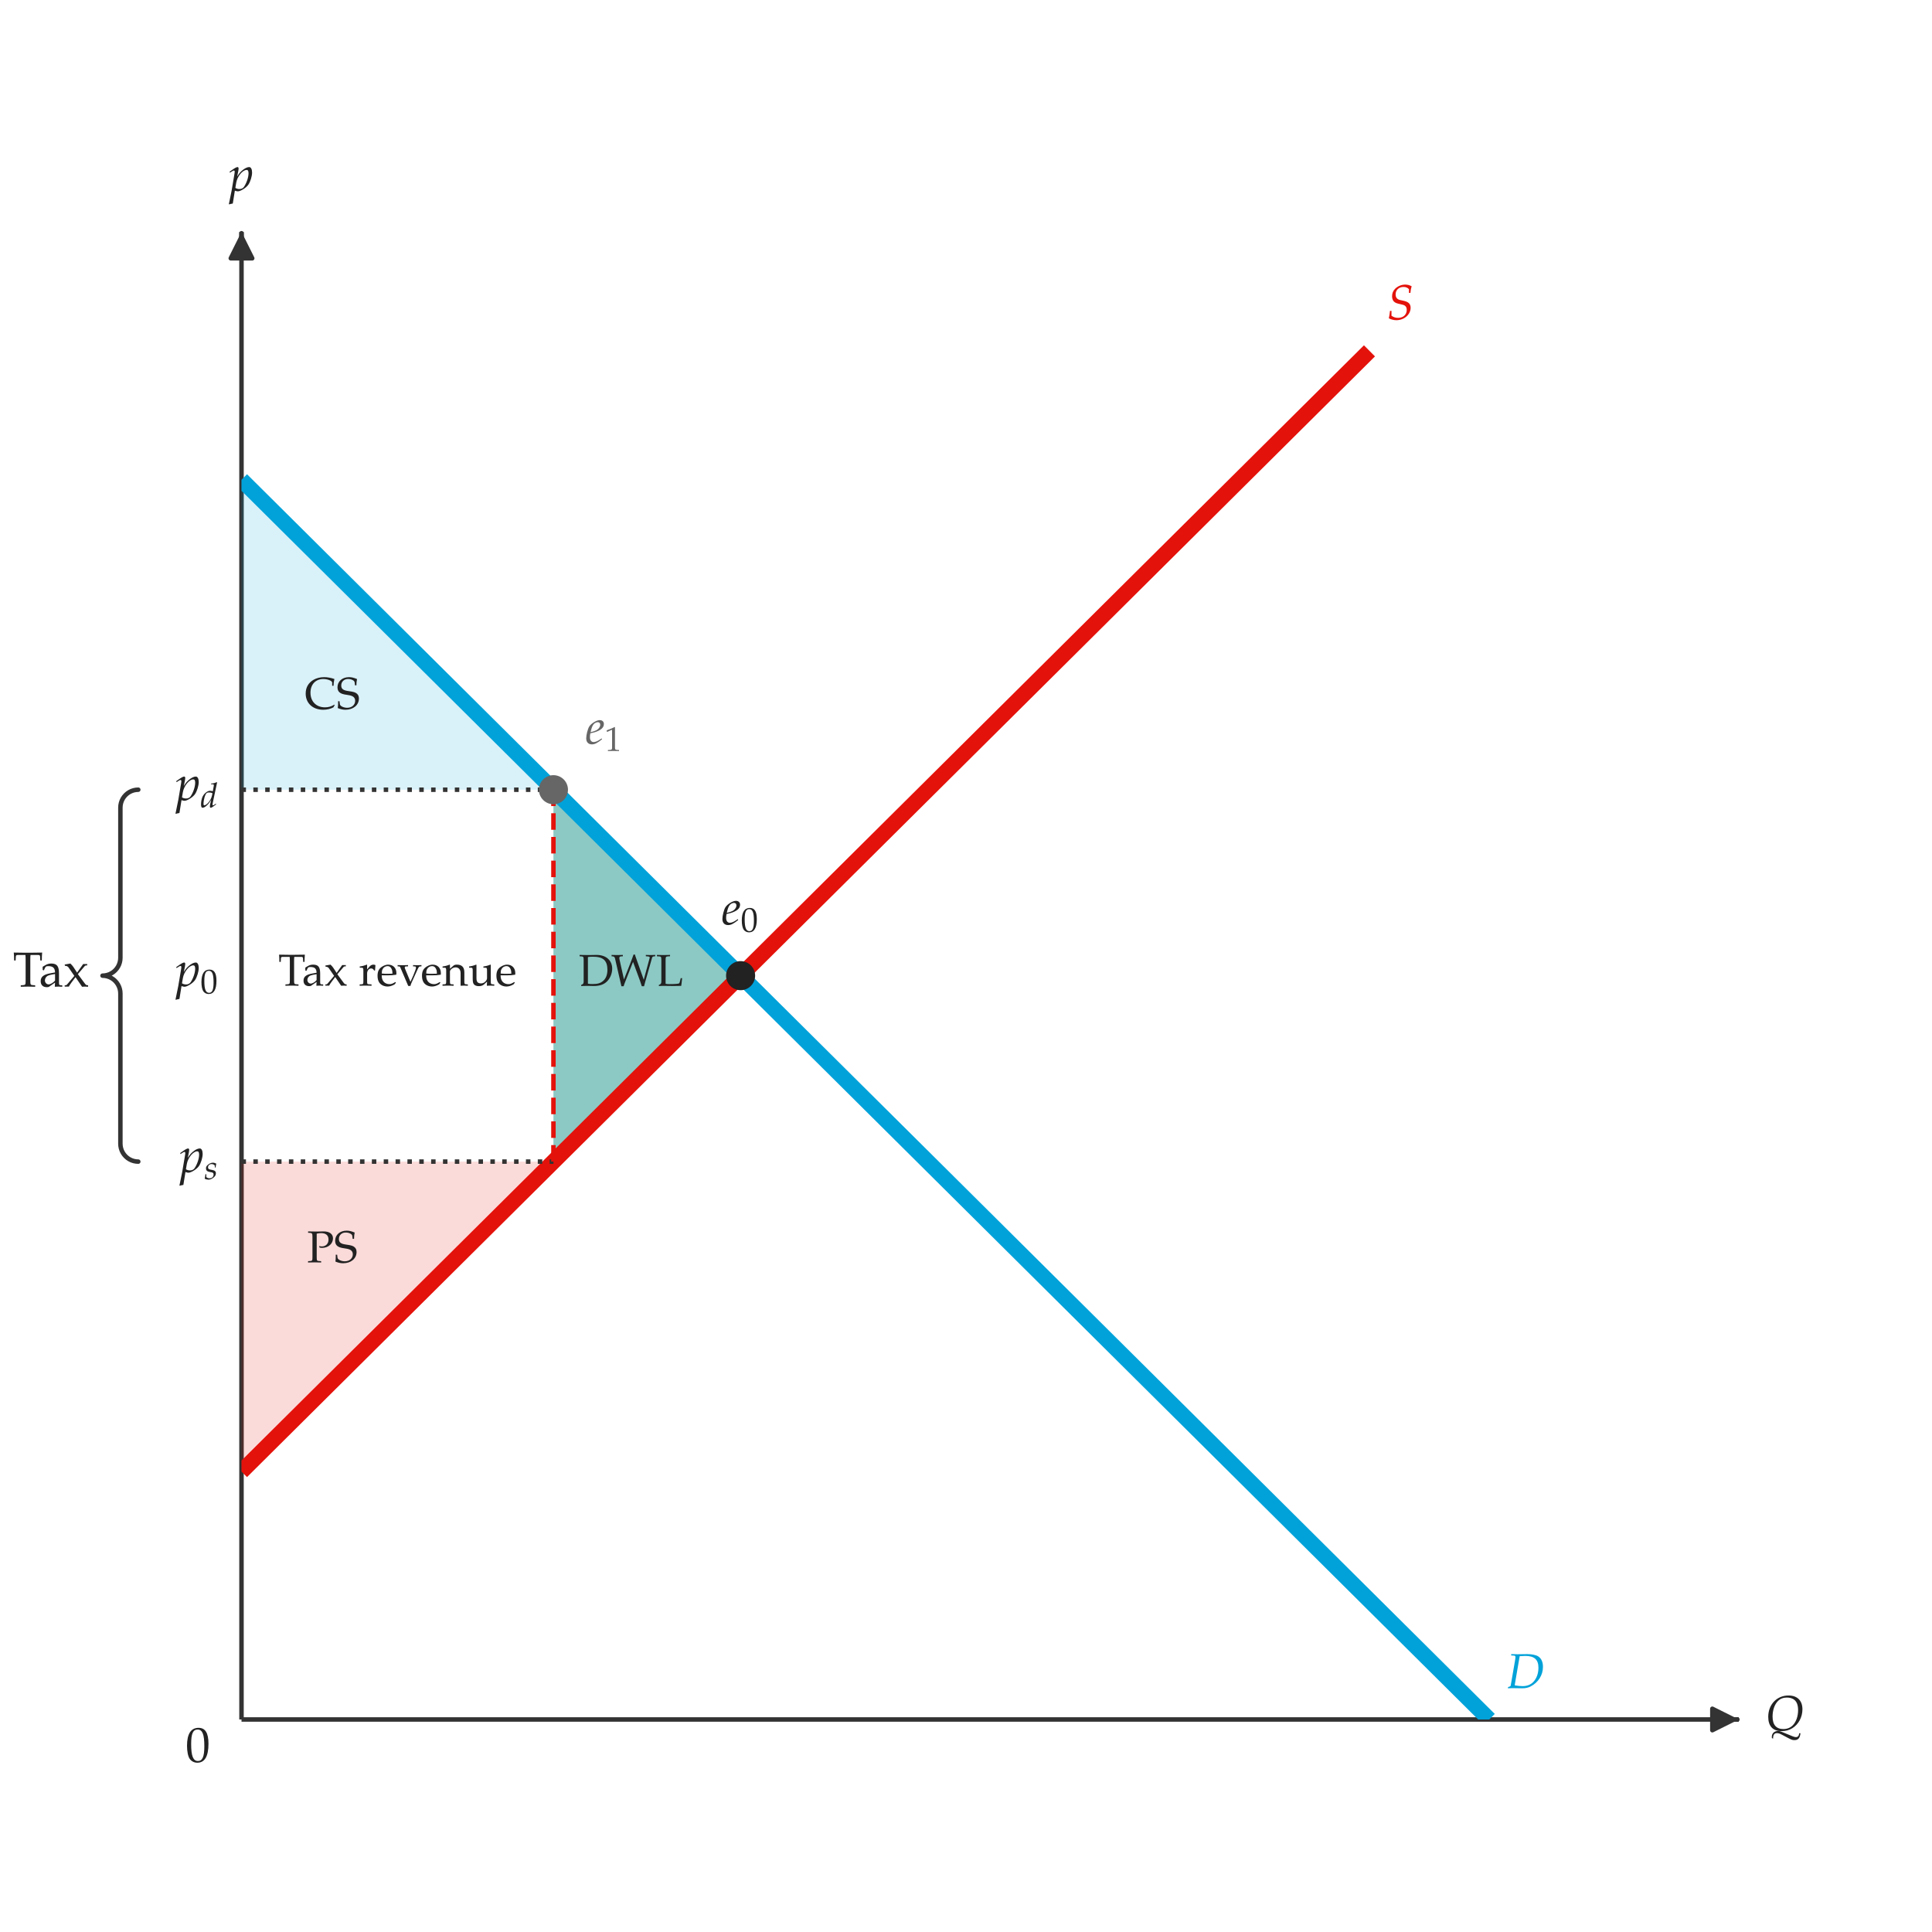
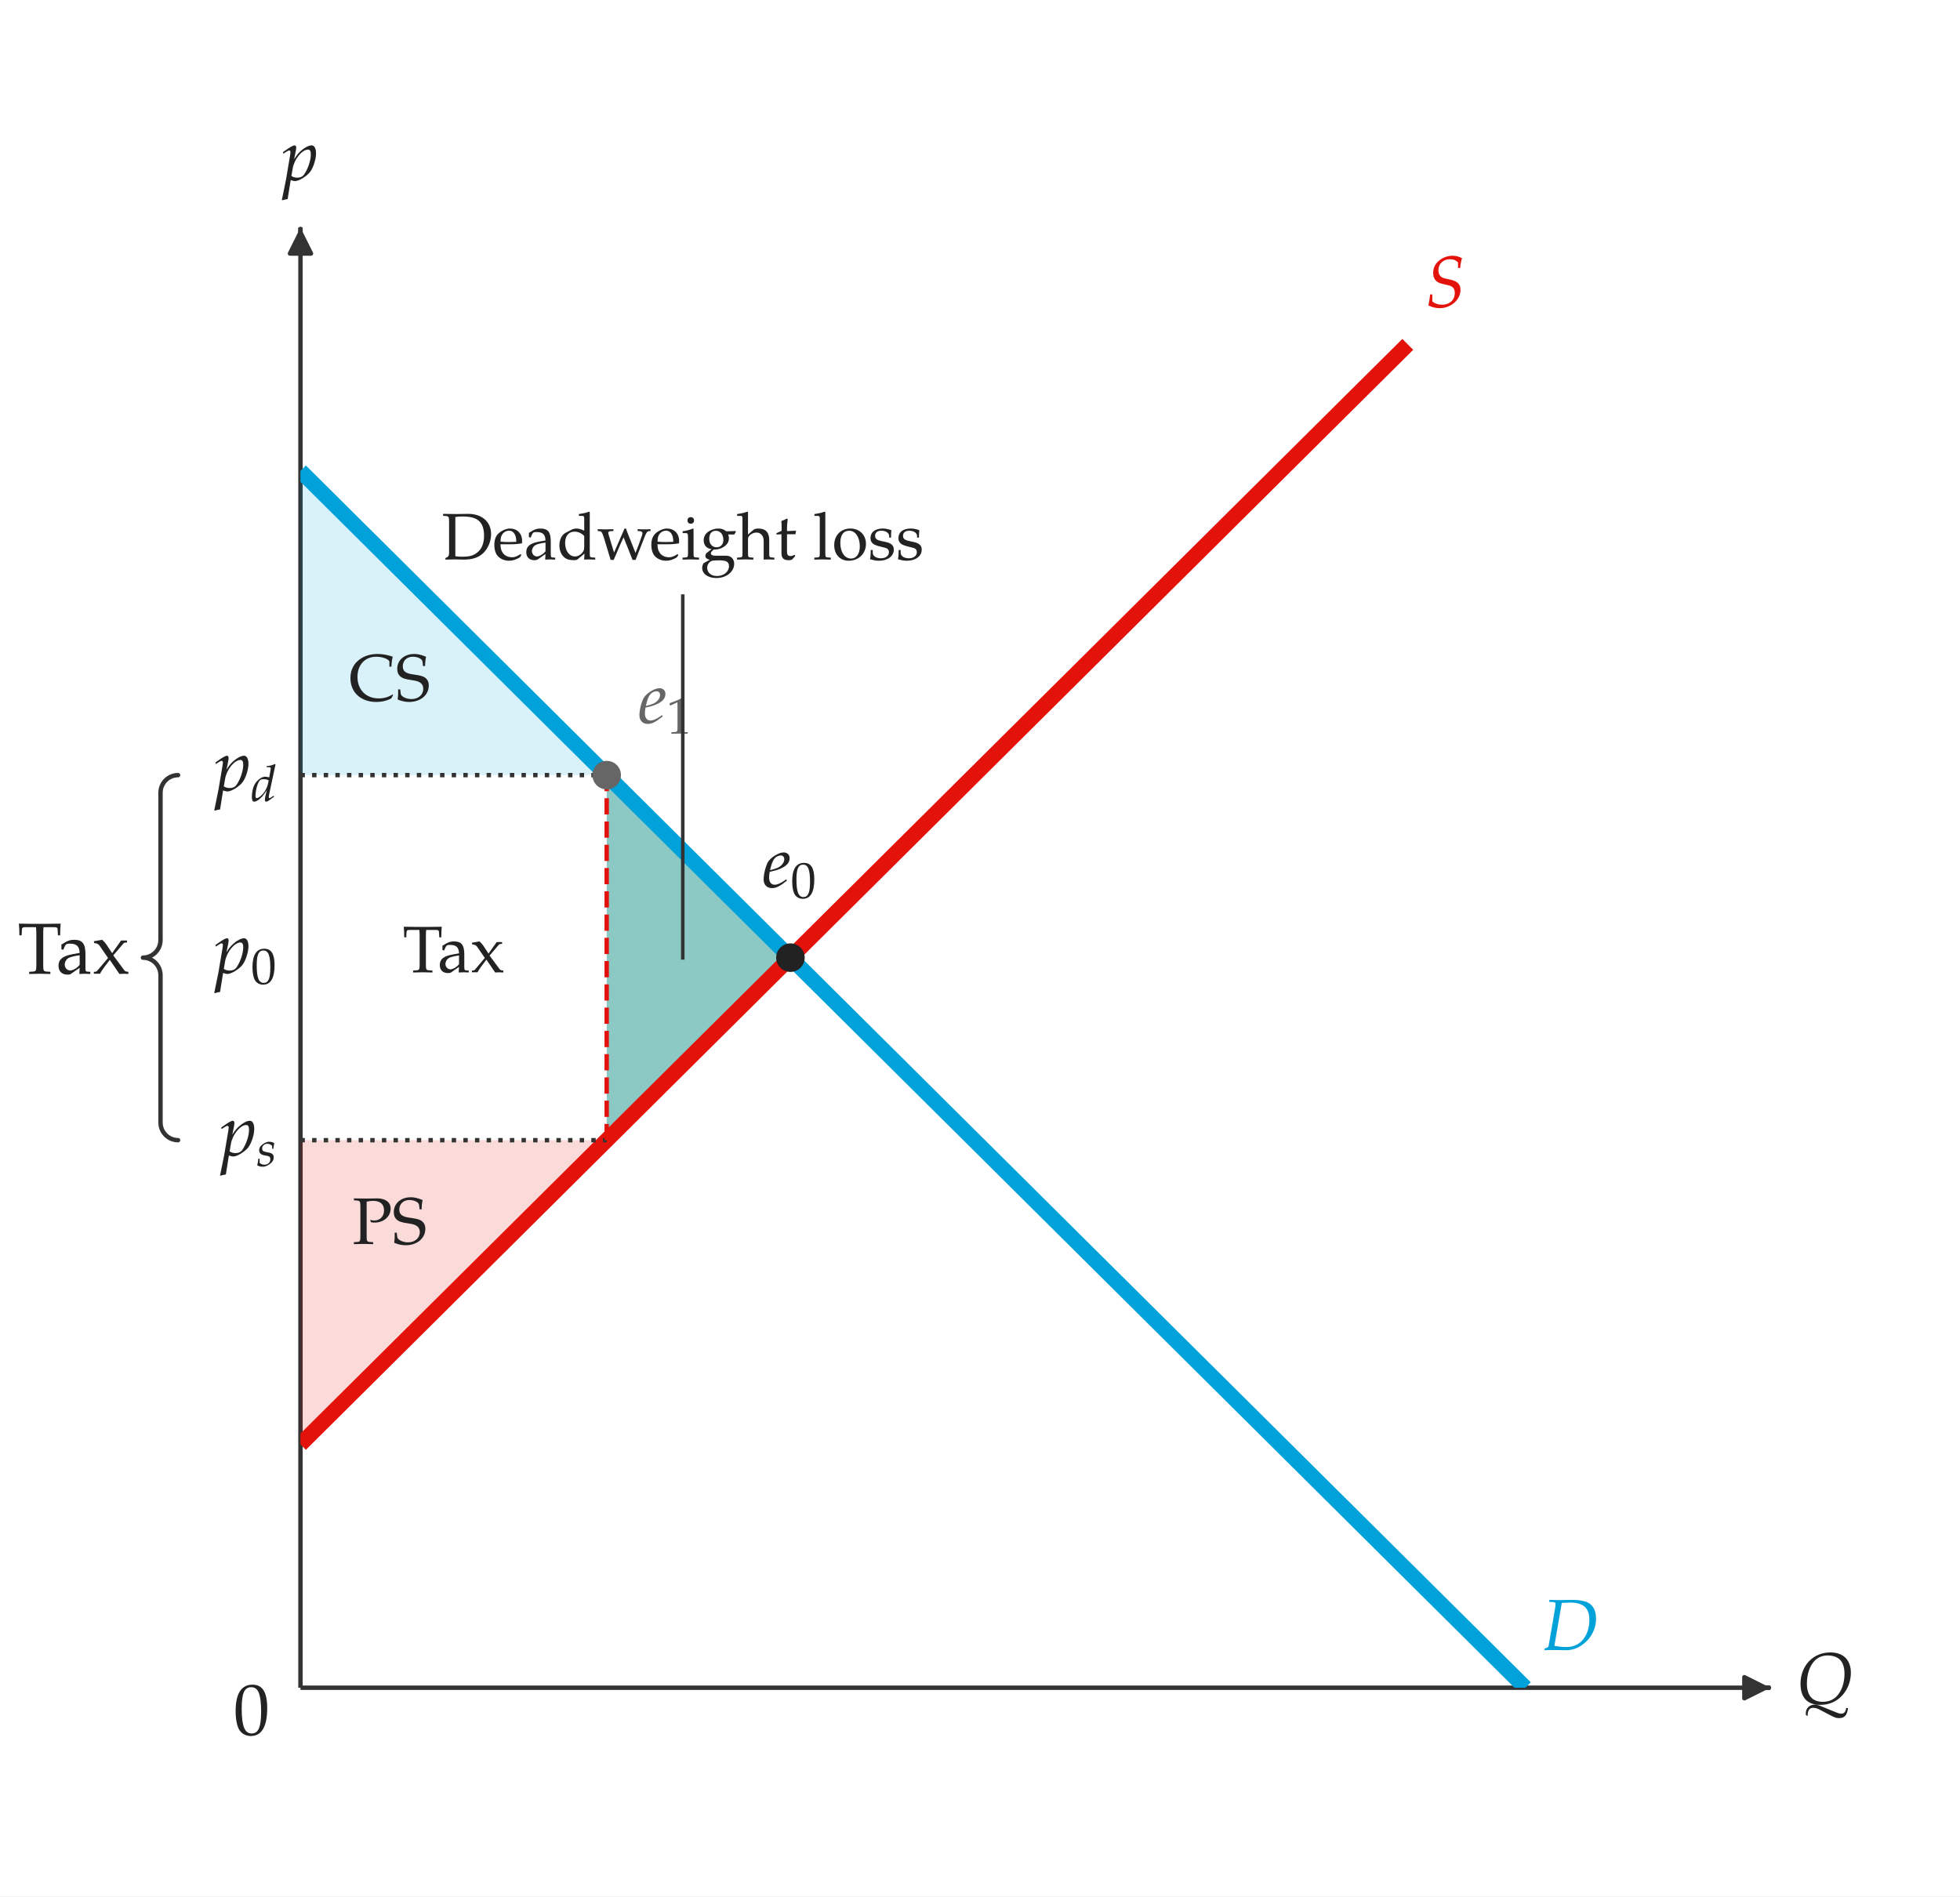
- <svg xmlns="http://www.w3.org/2000/svg" xmlns:xlink="http://www.w3.org/1999/xlink" width="432pt" height="432pt" viewBox="0 0 432 432" version="1.1">
+ <svg xmlns="http://www.w3.org/2000/svg" xmlns:xlink="http://www.w3.org/1999/xlink" width="446.44pt" height="432pt" viewBox="0 0 446.44 432" version="1.1">
  <defs>
    <style type="text/css">*{stroke-linejoin: round; stroke-linecap: butt}</style>
  </defs>
  <g id="figure_1">
    <g id="patch_1">
-       <path d="M 0 432  L 432 432  L 432 0  L 0 0  z " style="fill: #ffffff" />
+       <path d="M 0 432  L 446.44 432  L 446.44 0  L 0 0  z " style="fill: #ffffff" />
    </g>
    <g id="axes_1">
      <g id="axes.x">
-         <path d="M 54 384.48  L 388.8 384.48  " style="fill: none; stroke: #333333; stroke-linejoin: miter" />
+         <path d="M 68.44 384.48  L 403.24 384.48  " style="fill: none; stroke: #333333; stroke-linejoin: miter" />
      </g>
      <g id="patch_2">
-         <path d="M 388.465 384.48  Q 388.633 384.48 387.682 384.48  " style="fill: none; stroke: #333333; stroke-linecap: round" />
-         <path d="M 382.882 382.08  L 387.682 384.48  L 382.882 386.88  z " style="fill: #333333; stroke: #333333; stroke-linecap: round" />
+         <path d="M 402.905 384.48  Q 403.073 384.48 402.122 384.48  " style="fill: none; stroke: #333333; stroke-linecap: round" />
+         <path d="M 397.322 382.08  L 402.122 384.48  L 397.322 386.88  z " style="fill: #333333; stroke: #333333; stroke-linecap: round" />
      </g>
      <g id="axes.y">
-         <path d="M 54 384.48  L 54 51.84  " style="fill: none; stroke: #333333; stroke-linejoin: miter" />
+         <path d="M 68.44 384.48  L 68.44 51.84  " style="fill: none; stroke: #333333; stroke-linejoin: miter" />
      </g>
      <g id="patch_3">
-         <path d="M 54 52.173  Q 54 52.006 54 52.958  " style="fill: none; stroke: #333333; stroke-linecap: round" />
-         <path d="M 51.6 57.758  L 54 52.958  L 56.4 57.758  z " style="fill: #333333; stroke: #333333; stroke-linecap: round" />
+         <path d="M 68.44 52.173  Q 68.44 52.006 68.44 52.958  " style="fill: none; stroke: #333333; stroke-linecap: round" />
+         <path d="M 66.04 57.758  L 68.44 52.958  L 70.84 57.758  z " style="fill: #333333; stroke: #333333; stroke-linecap: round" />
      </g>
      <g id="axes.y.label">
-         <g style="fill: #222222" transform="translate(51.25 42.749) scale(0.11 -0.11)">
+         <g style="fill: #222222" transform="translate(64.315 41.2035) scale(0.165 -0.165)">
          <defs>
            <path id="TeXGyrePagella-Italic-51" d="M -45 -1728  L 0 -1766  C 134 -1722 262 -1690 467 -1658  L 736 19  L 794 0  C 960 -58 1056 -70 1126 -70  C 1485 -70 2221 397 2496 800  C 2758 1190 2976 1894 2976 2374  C 2976 2803 2829 3085 2598 3085  C 2330 3085 1997 2912 1658 2618  C 1402 2387 1267 2227 1037 1850  L 1190 2611  C 1210 2720 1222 2816 1222 2893  C 1222 3014 1171 3085 1082 3085  C 947 3085 704 2950 230 2611  L 51 2483  L 96 2355  L 301 2490  C 480 2605 550 2637 608 2637  C 672 2637 717 2579 717 2490  C 717 2438 704 2310 691 2246  L 320 51  L 6 -1491  L -45 -1728  z M 800 378  L 915 1056  C 1056 1875 1741 2714 2272 2714  C 2438 2714 2515 2573 2515 2278  C 2515 1760 2259 998 1920 512  C 1792 326 1587 230 1325 230  C 1126 230 966 275 800 378  z " transform="scale(0.015625)" />
          </defs>
          <use xlink:href="#TeXGyrePagella-Italic-51" transform="translate(0 0.796875)" />
        </g>
      </g>
      <g id="axes.x.label">
-         <g style="fill: #222222" transform="translate(394.8 386.9275) scale(0.11 -0.11)">
+         <g style="fill: #222222" transform="translate(409.24 388.1513) scale(0.165 -0.165)">
          <defs>
            <path id="TeXGyrePagella-Italic-32" d="M 339 1741  C 339 531 941 -115 2067 -115  C 2611 -115 3066 6 3482 269  C 4288 768 4787 1709 4787 2720  C 4787 3859 4122 4518 2970 4518  C 1453 4518 339 3347 339 1741  z M 806 -909  C 806 -909 806 -966 813 -1018  L 966 -1101  C 966 -608 1120 -378 1459 -378  C 1645 -378 1824 -429 2074 -563  L 3002 -1050  C 3386 -1248 3501 -1286 3757 -1286  C 4237 -1286 4467 -1011 4531 -390  L 4371 -390  C 4333 -736 4192 -896 3936 -896  C 3827 -896 3706 -864 3539 -800  L 2029 -186  C 1869 -122 1754 -96 1606 -96  C 1133 -96 781 -422 806 -909  z M 902 1773  C 902 2605 1158 3354 1600 3795  C 1901 4102 2285 4250 2771 4250  C 3078 4250 3392 4173 3603 4045  C 4019 3802 4224 3322 4224 2618  C 4224 1811 3968 1088 3533 640  C 3219 320 2803 154 2304 154  C 1382 154 902 704 902 1773  z " transform="scale(0.015625)" />
          </defs>
          <use xlink:href="#TeXGyrePagella-Italic-32" transform="translate(0 0.40625)" />
        </g>
      </g>
      <g id="axes.origin.label">
-         <g style="fill: #222222" transform="translate(41.5 393.9275) scale(0.11 -0.11)">
+         <g style="fill: #222222" transform="translate(53.19 395.1513) scale(0.165 -0.165)">
          <defs>
            <path id="TeXGyrePagella-Regular-11" d="M 186 2074  C 186 1325 320 678 544 365  C 768 51 1126 -128 1523 -128  C 2490 -128 2976 704 2976 2342  C 2976 3744 2560 4410 1683 4410  C 691 4410 186 3622 186 2074  z M 723 2304  C 723 3654 960 4186 1568 4186  C 2189 4186 2438 3558 2438 2022  C 2438 659 2195 96 1606 96  C 986 96 723 742 723 2304  z " transform="scale(0.015625)" />
          </defs>
          <use xlink:href="#TeXGyrePagella-Regular-11" />
        </g>
      </g>
      <g id="market.tax.wedge.brace">
-         <path d="M 30.92 259.74  L 30.398 259.706  L 29.885 259.604  L 29.389 259.436  L 28.92 259.204  L 28.485 258.913  L 28.092 258.568  L 27.747 258.175  L 27.456 257.74  L 27.224 257.271  L 27.056 256.775  L 26.954 256.262  L 26.92 255.74  L 26.92 222.16  L 26.886 221.638  L 26.784 221.125  L 26.616 220.629  L 26.384 220.16  L 26.093 219.725  L 25.748 219.332  L 25.355 218.987  L 24.92 218.696  L 24.451 218.464  L 23.955 218.296  L 23.442 218.194  L 22.92 218.16  L 23.442 218.126  L 23.955 218.024  L 24.451 217.856  L 24.92 217.624  L 25.355 217.333  L 25.748 216.988  L 26.093 216.595  L 26.384 216.16  L 26.616 215.691  L 26.784 215.195  L 26.886 214.682  L 26.92 214.16  L 26.92 180.58  L 26.954 180.058  L 27.056 179.545  L 27.224 179.049  L 27.456 178.58  L 27.747 178.145  L 28.092 177.752  L 28.485 177.407  L 28.92 177.116  L 29.389 176.884  L 29.885 176.716  L 30.398 176.614  L 30.92 176.58  " style="fill: none; stroke: #333333; stroke-linecap: round" />
+         <path d="M 40.56 259.74  L 40.038 259.706  L 39.525 259.604  L 39.029 259.436  L 38.56 259.204  L 38.125 258.913  L 37.732 258.568  L 37.387 258.175  L 37.096 257.74  L 36.864 257.271  L 36.696 256.775  L 36.594 256.262  L 36.56 255.74  L 36.56 222.16  L 36.526 221.638  L 36.424 221.125  L 36.256 220.629  L 36.024 220.16  L 35.733 219.725  L 35.388 219.332  L 34.995 218.987  L 34.56 218.696  L 34.091 218.464  L 33.595 218.296  L 33.082 218.194  L 32.56 218.16  L 33.082 218.126  L 33.595 218.024  L 34.091 217.856  L 34.56 217.624  L 34.995 217.333  L 35.388 216.988  L 35.733 216.595  L 36.024 216.16  L 36.256 215.691  L 36.424 215.195  L 36.526 214.682  L 36.56 214.16  L 36.56 180.58  L 36.594 180.058  L 36.696 179.545  L 36.864 179.049  L 37.096 178.58  L 37.387 178.145  L 37.732 177.752  L 38.125 177.407  L 38.56 177.116  L 39.029 176.884  L 39.525 176.716  L 40.038 176.614  L 40.56 176.58  " style="fill: none; stroke: #333333; stroke-linecap: round" />
      </g>
      <g id="market.tax.wedge.mark.p_d">
-         <g style="fill: #222222" transform="translate(39.32 179.0275) scale(0.11 -0.11)">
+         <g style="fill: #222222" transform="translate(48.92 180.2512) scale(0.165 -0.165)">
          <defs>
            <path id="TeXGyrePagella-Italic-45" d="M 109 550  C 109 134 205 -70 390 -70  C 563 -70 800 38 1018 211  C 1363 493 1574 742 2003 1389  L 1856 806  C 1786 525 1754 320 1754 154  C 1754 19 1811 -70 1920 -70  C 2029 -70 2182 19 2400 179  L 2918 563  L 2854 685  L 2573 486  C 2483 422 2381 378 2323 378  C 2272 378 2234 435 2234 525  C 2234 576 2246 634 2285 819  L 3091 4621  L 3014 4691  C 2682 4525 2451 4467 1990 4422  L 1965 4288  L 2272 4288  C 2426 4288 2490 4243 2490 4134  C 2490 4083 2483 4026 2477 3981  L 2298 2995  C 2106 3053 1933 3085 1773 3085  C 1331 3085 730 2624 435 2067  C 237 1696 109 1088 109 550  z M 570 627  C 570 1434 864 2432 1178 2675  C 1261 2739 1382 2771 1555 2771  C 1837 2771 2022 2733 2234 2624  L 2157 2246  C 2042 1683 1728 1120 1331 742  C 1107 531 851 378 730 378  C 627 378 570 467 570 627  z " transform="scale(0.015625)" />
          </defs>
          <use xlink:href="#TeXGyrePagella-Italic-51" transform="translate(0 0.796875)" />
          <use xlink:href="#TeXGyrePagella-Italic-45" transform="translate(49.99995 -13.66406) scale(0.7)" />
        </g>
      </g>
      <g id="market.tax.wedge.mark.p_0">
-         <g style="fill: #222222" transform="translate(39.32 220.6075) scale(0.11 -0.11)">
+         <g style="fill: #222222" transform="translate(48.92 221.8313) scale(0.165 -0.165)">
          <use xlink:href="#TeXGyrePagella-Italic-51" transform="translate(0 0.796875)" />
          <use xlink:href="#TeXGyrePagella-Regular-11" transform="translate(49.99995 -13.66406) scale(0.7)" />
        </g>
      </g>
      <g id="market.tax.wedge.mark.p_s">
-         <g style="fill: #222222" transform="translate(40.2 262.1875) scale(0.11 -0.11)">
+         <g style="fill: #222222" transform="translate(50.24 263.4112) scale(0.165 -0.165)">
          <defs>
            <path id="TeXGyrePagella-Italic-54" d="M 58 102  C 301 -19 518 -70 742 -70  C 1056 -70 1350 45 1677 301  C 2003 557 2138 794 2138 1114  C 2138 1459 1939 1645 1459 1734  L 1184 1786  C 800 1856 678 1965 678 2227  C 678 2566 960 2829 1331 2829  C 1594 2829 1837 2714 1939 2541  L 1939 2189  L 2086 2189  C 2112 2413 2138 2586 2208 2912  C 1958 3034 1779 3085 1568 3085  C 1235 3085 845 2899 538 2586  C 371 2413 301 2253 301 2022  C 301 1664 499 1459 922 1376  L 1325 1299  C 1606 1248 1709 1139 1709 883  C 1709 461 1414 186 960 186  C 730 186 538 256 358 410  L 358 947  L 198 947  C 166 621 128 397 58 102  z " transform="scale(0.015625)" />
          </defs>
          <use xlink:href="#TeXGyrePagella-Italic-51" transform="translate(0 0.796875)" />
          <use xlink:href="#TeXGyrePagella-Italic-54" transform="translate(49.99995 -13.66406) scale(0.7)" />
        </g>
      </g>
      <g id="market.tax.wedge.brace.label">
-         <g style="fill: #222222" transform="translate(2.882031 220.6075) scale(0.11 -0.11)">
+         <g style="fill: #222222" transform="translate(4.003047 221.8313) scale(0.165 -0.165)">
          <defs>
            <path id="TeXGyrePagella-Regular-35" d="M 115 4429  C 147 4064 160 3814 160 3398  L 358 3398  L 384 3904  C 390 4058 461 4115 640 4115  L 1632 4115  C 1651 3898 1658 3750 1658 3475  L 1658 768  C 1658 262 1626 211 1331 192  L 1024 173  L 1024 -19  C 1338 -6 1645 0 1958 0  C 2272 0 2586 -6 2899 -19  L 2899 173  L 2592 192  C 2298 211 2266 262 2266 768  L 2266 3475  C 2266 3763 2272 3904 2291 4115  L 3283 4115  C 3462 4115 3533 4058 3539 3904  L 3565 3398  L 3763 3398  C 3763 3814 3776 4064 3808 4429  L 2426 4410  L 1414 4410  L 115 4429  z " transform="scale(0.015625)" />
            <path id="TeXGyrePagella-Regular-42" d="M 205 710  C 205 211 506 -77 1011 -77  C 1126 -77 1235 -58 1280 -26  L 2074 525  L 2042 -19  C 2208 -6 2374 0 2541 0  C 2701 0 2854 -6 3014 -19  L 3014 173  L 2765 186  C 2611 192 2586 243 2586 557  L 2586 1728  C 2586 2662 2317 3002 1574 3002  C 1299 3002 1043 2931 800 2784  L 461 2579  L 461 2163  L 627 2118  L 710 2317  C 838 2618 909 2662 1203 2662  C 1805 2662 2054 2426 2074 1843  L 1440 1728  C 570 1568 205 1267 205 710  z M 755 800  C 755 1037 883 1261 1075 1382  C 1235 1478 1587 1568 2074 1638  L 2074 794  C 1888 531 1485 288 1235 288  C 979 288 755 525 755 800  z " transform="scale(0.015625)" />
            <path id="TeXGyrePagella-Regular-59" d="M 128 0  L 678 0  C 678 0 723 147 1062 602  L 1536 1229  L 2387 -19  C 2515 -6 2650 0 2778 0  C 2912 0 3040 -6 3174 -19  L 3174 173  L 3014 192  C 2938 198 2861 250 2790 346  L 1843 1626  L 2752 2688  C 2790 2733 2861 2758 2970 2758  L 3059 2758  L 3059 2938  L 2534 2938  L 1741 1818  L 1254 2560  C 1158 2701 1088 2784 870 3002  L 128 2874  L 160 2707  L 294 2694  C 410 2682 550 2598 614 2509  L 1382 1395  L 429 269  C 384 211 301 173 237 173  L 128 173  L 128 0  z " transform="scale(0.015625)" />
          </defs>
          <use xlink:href="#TeXGyrePagella-Regular-35" />
          <use xlink:href="#TeXGyrePagella-Regular-42" transform="translate(53.29688 0)" />
          <use xlink:href="#TeXGyrePagella-Regular-59" transform="translate(103.2969 0)" />
        </g>
      </g>
      <g id="market.welfare.cs">
-         <path d="M 54 176.58  L 54 107.28  L 123.75 176.58  L 123.75 176.58  z " clip-path="url(#p6e30290b89)" style="fill: #01a2d9; fill-opacity: 0.15" />
+         <path d="M 68.44 176.58  L 68.44 107.28  L 138.19 176.58  L 138.19 176.58  z " clip-path="url(#p17ce668191)" style="fill: #01a2d9; fill-opacity: 0.15" />
      </g>
      <g id="market.welfare.ps">
-         <path d="M 54 329.04  L 54 259.74  L 123.75 259.74  L 123.75 259.74  z " clip-path="url(#p6e30290b89)" style="fill: #e3120b; fill-opacity: 0.15" />
+         <path d="M 68.44 329.04  L 68.44 259.74  L 138.19 259.74  L 138.19 259.74  z " clip-path="url(#p17ce668191)" style="fill: #e3120b; fill-opacity: 0.15" />
      </g>
      <g id="market.welfare.tax_revenue">
-         <path d="M 54 259.74  L 54 176.58  L 123.75 176.58  L 123.75 259.74  L 54 259.74  z " clip-path="url(#p6e30290b89)" style="fill: none" />
+         <path d="M 68.44 259.74  L 68.44 176.58  L 138.19 176.58  L 138.19 259.74  L 68.44 259.74  z " clip-path="url(#p17ce668191)" style="fill: none" />
      </g>
      <g id="market.welfare.dwl">
-         <path d="M 123.75 259.74  L 123.75 176.58  L 165.6 218.16  L 165.6 218.16  z " clip-path="url(#p6e30290b89)" style="fill: #00887d; fill-opacity: 0.45" />
+         <path d="M 138.19 259.74  L 138.19 176.58  L 180.04 218.16  L 180.04 218.16  z " clip-path="url(#p17ce668191)" style="fill: #00887d; fill-opacity: 0.45" />
      </g>
      <g id="market.demand">
-         <path d="M 54 107.28  L 333 384.48  " clip-path="url(#p6e30290b89)" style="fill: none; stroke: #01a2d9; stroke-width: 3.5; stroke-linejoin: miter" />
+         <path d="M 68.44 107.28  L 347.44 384.48  " clip-path="url(#p17ce668191)" style="fill: none; stroke: #01a2d9; stroke-width: 3.5; stroke-linejoin: miter" />
      </g>
      <g id="market.supply">
-         <path d="M 54 329.04  L 306.216 78.451  " clip-path="url(#p6e30290b89)" style="fill: none; stroke: #e3120b; stroke-width: 3.5; stroke-linejoin: miter" />
+         <path d="M 68.44 329.04  L 320.656 78.451  " clip-path="url(#p17ce668191)" style="fill: none; stroke: #e3120b; stroke-width: 3.5; stroke-linejoin: miter" />
      </g>
      <g id="market.tax.wedge.guide.p_d">
-         <path d="M 54 176.58  L 123.75 176.58  " clip-path="url(#p6e30290b89)" style="fill: none; stroke-dasharray: 1,1.65; stroke-dashoffset: 0; stroke: #333333; stroke-linejoin: miter" />
+         <path d="M 68.44 176.58  L 138.19 176.58  " clip-path="url(#p17ce668191)" style="fill: none; stroke-dasharray: 1,1.65; stroke-dashoffset: 0; stroke: #333333; stroke-linejoin: miter" />
      </g>
      <g id="market.tax.wedge.guide.p_s">
-         <path d="M 54 259.74  L 123.75 259.74  " clip-path="url(#p6e30290b89)" style="fill: none; stroke-dasharray: 1,1.65; stroke-dashoffset: 0; stroke: #333333; stroke-linejoin: miter" />
+         <path d="M 68.44 259.74  L 138.19 259.74  " clip-path="url(#p17ce668191)" style="fill: none; stroke-dasharray: 1,1.65; stroke-dashoffset: 0; stroke: #333333; stroke-linejoin: miter" />
      </g>
      <g id="market.tax.wedge">
-         <path d="M 123.75 259.74  L 123.75 176.58  " clip-path="url(#p6e30290b89)" style="fill: none; stroke-dasharray: 3.7,1.6; stroke-dashoffset: 0; stroke: #e3120b; stroke-linejoin: miter" />
+         <path d="M 138.19 259.74  L 138.19 176.58  " clip-path="url(#p17ce668191)" style="fill: none; stroke-dasharray: 3.7,1.6; stroke-dashoffset: 0; stroke: #e3120b; stroke-linejoin: miter" />
      </g>
      <g id="market.equilibrium.baseline">
        <defs>
-           <path id="m480f951766" d="M 0 3.25  C 0.862 3.25 1.689 2.908 2.298 2.298  C 2.908 1.689 3.25 0.862 3.25 0  C 3.25 -0.862 2.908 -1.689 2.298 -2.298  C 1.689 -2.908 0.862 -3.25 0 -3.25  C -0.862 -3.25 -1.689 -2.908 -2.298 -2.298  C -2.908 -1.689 -3.25 -0.862 -3.25 0  C -3.25 0.862 -2.908 1.689 -2.298 2.298  C -1.689 2.908 -0.862 3.25 0 3.25  z " />
+           <path id="mb98e321175" d="M 0 3.25  C 0.862 3.25 1.689 2.908 2.298 2.298  C 2.908 1.689 3.25 0.862 3.25 0  C 3.25 -0.862 2.908 -1.689 2.298 -2.298  C 1.689 -2.908 0.862 -3.25 0 -3.25  C -0.862 -3.25 -1.689 -2.908 -2.298 -2.298  C -2.908 -1.689 -3.25 -0.862 -3.25 0  C -3.25 0.862 -2.908 1.689 -2.298 2.298  C -1.689 2.908 -0.862 3.25 0 3.25  z " />
        </defs>
        <g>
-           <use xlink:href="#m480f951766" x="165.6" y="218.16" style="fill: #222222" />
+           <use xlink:href="#mb98e321175" x="180.04" y="218.16" style="fill: #222222" />
        </g>
      </g>
      <g id="market.equilibrium.shifted">
        <defs>
-           <path id="m331ae9c1ad" d="M 0 3.25  C 0.862 3.25 1.689 2.908 2.298 2.298  C 2.908 1.689 3.25 0.862 3.25 0  C 3.25 -0.862 2.908 -1.689 2.298 -2.298  C 1.689 -2.908 0.862 -3.25 0 -3.25  C -0.862 -3.25 -1.689 -2.908 -2.298 -2.298  C -2.908 -1.689 -3.25 -0.862 -3.25 0  C -3.25 0.862 -2.908 1.689 -2.298 2.298  C -1.689 2.908 -0.862 3.25 0 3.25  z " />
+           <path id="m23369601dc" d="M 0 3.25  C 0.862 3.25 1.689 2.908 2.298 2.298  C 2.908 1.689 3.25 0.862 3.25 0  C 3.25 -0.862 2.908 -1.689 2.298 -2.298  C 1.689 -2.908 0.862 -3.25 0 -3.25  C -0.862 -3.25 -1.689 -2.908 -2.298 -2.298  C -2.908 -1.689 -3.25 -0.862 -3.25 0  C -3.25 0.862 -2.908 1.689 -2.298 2.298  C -1.689 2.908 -0.862 3.25 0 3.25  z " />
        </defs>
        <g>
-           <use xlink:href="#m331ae9c1ad" x="123.75" y="176.58" style="fill: #666666" />
+           <use xlink:href="#m23369601dc" x="138.19" y="176.58" style="fill: #666666" />
        </g>
      </g>
      <g id="market.demand.label">
-         <g style="fill: #01a2d9" transform="translate(336.8584 377.5606) scale(0.11 -0.11)">
+         <g style="fill: #01a2d9" transform="translate(351.3134 376.0151) scale(0.165 -0.165)">
          <defs>
            <path id="TeXGyrePagella-Italic-25" d="M 179 -19  C 378 -6 576 0 774 0  C 1190 0 1606 -19 2022 -19  C 2483 -19 2797 51 3130 218  C 4128 730 4742 1696 4742 2758  C 4742 3386 4550 3834 4160 4109  C 3866 4320 3251 4429 2714 4429  C 2278 4429 1843 4410 1408 4410  C 1146 4410 883 4416 621 4429  L 602 4250  L 941 4237  C 1094 4230 1165 4179 1165 4064  C 1165 3974 1139 3770 1107 3578  L 550 352  C 525 205 333 179 211 147  L 179 -19  z M 1075 358  C 1075 435 1082 480 1101 595  L 1715 4160  C 1965 4160 2208 4192 2458 4192  C 3622 4192 4154 3706 4154 2656  C 4154 1907 3910 1235 3475 794  C 3130 442 2662 262 2106 262  C 1824 262 1510 294 1075 358  z " transform="scale(0.015625)" />
          </defs>
          <use xlink:href="#TeXGyrePagella-Italic-25" transform="translate(0 0.796875)" />
        </g>
      </g>
      <g id="market.supply.label">
-         <g style="fill: #e3120b" transform="translate(310.0844 71.44477) scale(0.11 -0.11)">
+         <g style="fill: #e3120b" transform="translate(324.6644 69.97577) scale(0.165 -0.165)">
          <defs>
            <path id="TeXGyrePagella-Italic-34" d="M 269 128  C 589 -32 922 -115 1261 -115  C 2253 -115 3104 627 3104 1498  C 3104 2003 2829 2272 2182 2413  L 1766 2502  C 1344 2592 1152 2829 1152 3251  C 1152 3808 1581 4211 2170 4211  C 2483 4211 2694 4128 2886 3923  L 2886 3437  L 3078 3437  C 3104 3782 3149 4026 3238 4301  C 2944 4454 2701 4518 2394 4518  C 1920 4518 1440 4320 1094 3981  C 826 3712 691 3392 691 3014  C 691 2470 934 2170 1472 2042  L 2080 1894  C 2432 1811 2598 1594 2598 1222  C 2598 608 2144 192 1485 192  C 1139 192 896 269 614 467  L 614 1101  L 422 1101  C 384 749 339 461 269 128  z " transform="scale(0.015625)" />
          </defs>
          <use xlink:href="#TeXGyrePagella-Italic-34" transform="translate(0 0.40625)" />
        </g>
      </g>
      <g id="market.equilibrium.baseline.label">
-         <g style="fill: #222222" transform="translate(161.365 206.819) scale(0.11 -0.11)">
+         <g style="fill: #222222" transform="translate(173.6875 202.2735) scale(0.165 -0.165)">
          <defs>
            <path id="TeXGyrePagella-Italic-46" d="M 96 717  C 96 224 378 -70 838 -70  C 1203 -70 1555 109 2150 589  L 2099 710  L 1946 602  C 1606 358 1299 230 1069 230  C 762 230 582 467 582 858  C 582 1024 595 1184 634 1370  L 1158 1498  C 1267 1523 1434 1587 1600 1658  C 2144 1901 2394 2189 2394 2586  C 2394 2886 2182 3085 1856 3085  C 1440 3085 742 2656 486 2246  C 294 1933 96 1165 96 717  z M 666 1517  L 723 1754  C 826 2182 954 2458 1126 2618  C 1248 2733 1453 2816 1613 2816  C 1798 2816 1920 2688 1920 2483  C 1920 2202 1696 1901 1363 1741  C 1184 1658 954 1581 666 1517  z " transform="scale(0.015625)" />
          </defs>
          <use xlink:href="#TeXGyrePagella-Italic-46" transform="translate(0 0.796875)" />
          <use xlink:href="#TeXGyrePagella-Regular-11" transform="translate(38.89996 -13.66406) scale(0.7)" />
        </g>
      </g>
      <g id="market.equilibrium.shifted.label">
-         <g style="fill: #666666" transform="translate(130.9134 166.4106) scale(0.11 -0.11)">
+         <g style="fill: #666666" transform="translate(145.3959 164.8651) scale(0.165 -0.165)">
          <defs>
            <path id="TeXGyrePagella-Regular-12" d="M 384 3827  L 429 3552  L 493 3552  L 1318 3923  L 1338 3930  C 1376 3930 1389 3872 1389 3718  L 1389 614  C 1389 282 1318 211 973 192  L 614 173  L 614 -19  C 966 -6 1318 0 1670 0  C 2003 0 2342 -6 2675 -19  L 2675 173  L 2342 192  C 1990 211 1926 282 1926 614  L 1926 4410  L 1837 4442  C 1421 4224 966 4032 384 3827  z " transform="scale(0.015625)" />
          </defs>
          <use xlink:href="#TeXGyrePagella-Italic-46" transform="translate(0 0.796875)" />
          <use xlink:href="#TeXGyrePagella-Regular-12" transform="translate(38.89996 -13.66406) scale(0.7)" />
        </g>
      </g>
      <g id="market.welfare.cs.label">
-         <g style="fill: #222222" transform="translate(68.13242 158.5023) scale(0.1 -0.1)">
+         <g style="fill: #222222" transform="translate(79.48727 159.6148) scale(0.15 -0.15)">
          <defs>
            <path id="TeXGyrePagella-Regular-24" d="M 141 2189  C 141 806 1152 -128 2656 -128  C 3187 -128 3667 -13 4109 218  L 4288 538  L 4230 602  C 3834 346 3392 218 2906 218  C 1658 218 826 1050 826 2310  C 826 3488 1555 4269 2656 4269  C 3283 4269 3930 4013 3930 3763  L 3930 3302  L 4128 3302  C 4134 3622 4160 3853 4250 4275  C 3706 4454 3238 4538 2771 4538  C 2214 4538 1683 4403 1254 4154  C 525 3725 141 3053 141 2189  z " transform="scale(0.015625)" />
            <path id="TeXGyrePagella-Regular-34" d="M 154 3098  C 154 2784 237 2554 422 2381  C 640 2182 934 2080 1555 1997  C 2048 1926 2272 1850 2438 1709  C 2605 1568 2682 1389 2682 1146  C 2682 570 2202 154 1536 154  C 1024 154 525 403 493 666  L 442 1094  L 237 1094  C 243 979 243 877 243 838  C 243 544 230 403 192 115  C 557 -45 928 -128 1299 -128  C 2413 -128 3219 544 3219 1472  C 3219 1773 3136 1984 2957 2150  C 2733 2362 2464 2445 1747 2541  C 966 2643 691 2854 691 3347  C 691 3885 1094 4269 1658 4269  C 1907 4269 2144 4218 2317 4122  C 2528 4013 2598 3917 2618 3731  L 2656 3366  L 2861 3366  C 2861 3706 2886 3923 2950 4269  C 2438 4474 2150 4538 1798 4538  C 845 4538 154 3936 154 3098  z " transform="scale(0.015625)" />
          </defs>
          <use xlink:href="#TeXGyrePagella-Regular-24" />
          <use xlink:href="#TeXGyrePagella-Regular-34" transform="translate(70.90625 0)" />
        </g>
      </g>
      <g id="market.welfare.ps.label">
-         <g style="fill: #222222" transform="translate(68.65742 282.2677) scale(0.1 -0.1)">
+         <g style="fill: #222222" transform="translate(80.27477 283.3802) scale(0.15 -0.15)">
          <defs>
            <path id="TeXGyrePagella-Regular-31" d="M 141 -19  C 454 -6 762 0 1075 0  C 1389 0 1702 -6 2016 -19  L 2016 173  L 1709 192  C 1414 211 1382 262 1382 768  L 1382 4109  C 1606 4160 1792 4186 2010 4186  C 2701 4186 3072 3866 3072 3258  C 3072 2682 2682 2278 2125 2278  C 1990 2278 1894 2291 1728 2342  L 1792 2112  C 1946 2080 2035 2074 2163 2074  C 3040 2074 3712 2669 3712 3437  C 3712 4051 3213 4429 2400 4429  C 2035 4429 1677 4410 1312 4410  C 922 4410 538 4416 147 4429  L 147 4237  L 435 4218  C 723 4198 774 4115 774 3642  L 774 768  C 774 262 742 211 448 192  L 141 173  L 141 -19  z " transform="scale(0.015625)" />
          </defs>
          <use xlink:href="#TeXGyrePagella-Regular-31" />
          <use xlink:href="#TeXGyrePagella-Regular-34" transform="translate(60.40625 0)" />
        </g>
      </g>
      <g id="market.welfare.tax_revenue.label">
-         <g style="fill: #222222" transform="translate(62.21953 220.385) scale(0.1 -0.1)">
-           <defs>
-             <path id="TeXGyrePagella-Regular-1" transform="scale(0.015625)" />
-             <path id="TeXGyrePagella-Regular-53" d="M 134 -19  C 397 -6 659 0 922 0  C 1229 0 1530 -6 1837 -19  L 1837 173  L 1504 192  C 1216 211 1203 230 1203 653  L 1203 1754  C 1203 2138 1459 2458 1773 2458  C 1965 2458 2099 2368 2202 2163  L 2336 2163  L 2394 2931  C 2323 2976 2208 3002 2093 3002  C 1901 3002 1696 2899 1562 2739  L 1203 2317  L 1203 2976  L 1146 3002  C 819 2867 486 2778 147 2739  L 147 2560  L 384 2560  C 640 2560 666 2515 666 2093  L 666 653  C 666 250 646 205 429 192  L 134 173  L 134 -19  z " transform="scale(0.015625)" />
-             <path id="TeXGyrePagella-Regular-46" d="M 166 1402  C 166 998 256 653 435 410  C 685 70 1120 -128 1600 -128  C 1837 -128 2074 -77 2336 38  C 2509 109 2643 192 2669 230  L 2797 448  L 2714 512  C 2304 269 2157 211 1882 211  C 1466 211 1120 397 941 710  C 819 922 774 1101 762 1472  L 1696 1472  C 2138 1472 2413 1491 2854 1562  C 2861 1651 2867 1709 2867 1786  C 2867 2522 2394 3002 1677 3002  C 1440 3002 1165 2918 902 2765  C 378 2464 166 2067 166 1402  z M 774 1728  C 774 2029 800 2170 883 2336  C 1018 2618 1293 2790 1600 2790  C 1811 2790 1978 2707 2093 2534  C 2234 2323 2298 2138 2298 1709  L 1581 1690  C 1286 1690 1120 1696 774 1728  z " transform="scale(0.015625)" />
-             <path id="TeXGyrePagella-Regular-57" d="M 38 2758  L 256 2746  C 371 2739 390 2682 454 2534  L 1555 -45  L 1875 -45  C 1914 166 2010 365 2138 653  L 2893 2317  C 3040 2643 3123 2739 3251 2746  L 3450 2758  L 3450 2938  C 3251 2925 3046 2918 2848 2918  C 2650 2918 2445 2925 2246 2938  L 2246 2758  L 2509 2746  C 2714 2733 2714 2547 2541 2112  L 2272 1434  L 1875 538  L 1114 2381  C 1043 2560 1011 2739 1216 2746  L 1530 2758  L 1530 2938  C 1280 2925 1030 2918 781 2918  C 531 2918 288 2925 38 2938  L 38 2758  z " transform="scale(0.015625)" />
-             <path id="TeXGyrePagella-Regular-4f" d="M 38 -19  C 301 -6 570 0 832 0  C 1094 0 1363 -6 1626 -19  L 1626 173  L 1338 192  C 1120 205 1101 250 1101 653  L 1101 2010  C 1101 2298 1523 2611 1914 2611  C 2342 2611 2624 2291 2624 1798  L 2624 -19  C 2790 -6 2963 0 3130 0  C 3309 0 3482 -6 3661 -19  L 3661 173  L 3398 192  C 3181 205 3162 243 3162 653  L 3162 1888  C 3162 2637 2810 3002 2093 3002  C 1856 3002 1722 2957 1587 2842  L 1101 2419  L 1101 2976  L 1043 3002  C 717 2867 384 2778 45 2739  L 45 2560  L 282 2560  C 538 2560 563 2515 563 2093  L 563 653  C 563 250 544 205 326 192  L 38 173  L 38 -19  z " transform="scale(0.015625)" />
-             <path id="TeXGyrePagella-Regular-56" d="M 115 2560  L 352 2560  C 608 2560 634 2515 634 2093  L 634 1018  C 634 570 672 371 787 211  C 928 19 1171 -77 1536 -77  C 1824 -77 2080 13 2253 173  L 2682 570  C 2682 384 2675 282 2656 -19  C 2835 -6 3008 0 3187 0  C 3366 0 3539 -6 3718 -19  L 3718 173  L 3456 192  C 3238 205 3219 243 3219 653  L 3219 2976  L 3162 3002  C 2835 2867 2502 2778 2163 2739  L 2163 2560  L 2400 2560  C 2656 2560 2682 2515 2682 2093  L 2682 1050  C 2682 909 2592 730 2445 582  C 2266 403 2061 314 1811 314  C 1587 314 1408 384 1306 506  C 1216 608 1171 806 1171 1088  L 1171 2976  L 1114 3002  C 787 2867 454 2778 115 2739  L 115 2560  z " transform="scale(0.015625)" />
-           </defs>
+         <g style="fill: #222222" transform="translate(91.6982 221.4975) scale(0.15 -0.15)">
          <use xlink:href="#TeXGyrePagella-Regular-35" />
          <use xlink:href="#TeXGyrePagella-Regular-42" transform="translate(53.29688 0)" />
          <use xlink:href="#TeXGyrePagella-Regular-59" transform="translate(103.2969 0)" />
-           <use xlink:href="#TeXGyrePagella-Regular-1" transform="translate(154.8906 0)" />
-           <use xlink:href="#TeXGyrePagella-Regular-53" transform="translate(179.8906 0)" />
-           <use xlink:href="#TeXGyrePagella-Regular-46" transform="translate(219.3906 0)" />
-           <use xlink:href="#TeXGyrePagella-Regular-57" transform="translate(266.2969 0)" />
-           <use xlink:href="#TeXGyrePagella-Regular-46" transform="translate(318.7969 0)" />
-           <use xlink:href="#TeXGyrePagella-Regular-4f" transform="translate(366.7031 0)" />
-           <use xlink:href="#TeXGyrePagella-Regular-56" transform="translate(424.9062 0)" />
-           <use xlink:href="#TeXGyrePagella-Regular-46" transform="translate(485.2031 0)" />
        </g>
      </g>
      <g id="market.welfare.dwl.label">
-         <g style="fill: #222222" transform="translate(129.3785 220.442) scale(0.1 -0.1)">
+         <g style="fill: #222222" transform="translate(100.5951 127.4395) scale(0.15 -0.15)">
          <defs>
            <path id="TeXGyrePagella-Regular-25" d="M 141 4237  L 397 4218  C 691 4198 723 4141 723 3642  L 723 608  C 723 422 666 282 563 230  L 365 128  L 365 -19  C 659 -6 960 0 1254 0  C 1562 0 1875 -19 2182 -19  C 3002 -19 3616 192 4064 634  C 4525 1088 4806 1779 4806 2464  C 4806 3654 3923 4429 2573 4429  C 2202 4429 1830 4410 1459 4410  C 1018 4410 582 4416 141 4429  L 141 4237  z M 1331 314  L 1331 4122  C 1498 4154 1722 4173 2042 4173  C 2752 4173 3328 4045 3667 3706  C 3974 3398 4122 2938 4122 2298  C 4122 1581 3904 1030 3482 685  C 3098 371 2714 262 1990 262  C 1696 262 1498 275 1331 314  z " transform="scale(0.015625)" />
-             <path id="TeXGyrePagella-Regular-38" d="M 51 4237  L 230 4218  C 416 4198 499 4115 550 3898  L 1459 -58  L 1779 -58  C 1837 147 1888 301 2010 602  L 3123 3430  L 3923 1261  C 4134 691 4154 640 4378 -58  L 4698 -58  L 4870 589  L 5850 4032  C 5882 4141 5952 4205 6093 4218  L 6298 4237  L 6298 4429  C 6074 4416 5850 4410 5626 4410  C 5402 4410 5178 4416 4954 4429  L 4954 4237  L 5210 4218  C 5478 4198 5536 4134 5504 4006  L 4659 877  L 3610 3827  C 3475 4211 3450 4262 3398 4480  L 3194 4480  C 3059 4083 2957 3795 2618 2938  L 1824 922  L 1184 3795  C 1133 4038 1146 4198 1395 4218  L 1664 4237  L 1664 4429  C 1395 4416 1126 4410 858 4410  C 589 4410 320 4416 51 4429  L 51 4237  z " transform="scale(0.015625)" />
-             <path id="TeXGyrePagella-Regular-2d" d="M 141 4237  L 448 4218  C 742 4198 774 4147 774 3642  L 774 608  C 774 422 717 282 614 230  L 416 128  L 416 -19  C 627 -6 838 0 1050 0  C 1549 0 2042 -19 2541 -19  C 2810 -19 2746 -19 3616 0  C 3661 275 3686 480 3750 1101  L 3546 1101  L 3469 781  C 3411 531 3366 397 3328 365  C 3245 294 2688 250 1926 250  C 1696 250 1549 262 1382 301  L 1382 3642  C 1382 4147 1414 4198 1709 4218  L 2016 4237  L 2016 4429  C 1702 4416 1389 4410 1075 4410  C 762 4410 454 4416 141 4429  L 141 4237  z " transform="scale(0.015625)" />
+             <path id="TeXGyrePagella-Regular-46" d="M 166 1402  C 166 998 256 653 435 410  C 685 70 1120 -128 1600 -128  C 1837 -128 2074 -77 2336 38  C 2509 109 2643 192 2669 230  L 2797 448  L 2714 512  C 2304 269 2157 211 1882 211  C 1466 211 1120 397 941 710  C 819 922 774 1101 762 1472  L 1696 1472  C 2138 1472 2413 1491 2854 1562  C 2861 1651 2867 1709 2867 1786  C 2867 2522 2394 3002 1677 3002  C 1440 3002 1165 2918 902 2765  C 378 2464 166 2067 166 1402  z M 774 1728  C 774 2029 800 2170 883 2336  C 1018 2618 1293 2790 1600 2790  C 1811 2790 1978 2707 2093 2534  C 2234 2323 2298 2138 2298 1709  L 1581 1690  C 1286 1690 1120 1696 774 1728  z " transform="scale(0.015625)" />
+             <path id="TeXGyrePagella-Regular-45" d="M 224 1382  C 224 870 397 448 710 192  C 928 6 1229 -77 1645 -77  C 1773 -77 1920 -51 1952 -26  L 2662 570  L 2630 -19  C 2797 -6 2957 0 3123 0  C 3315 0 3514 -6 3706 -19  L 3706 173  L 3411 192  C 3194 205 3174 250 3174 653  L 3174 4595  L 3117 4646  C 2835 4538 2624 4486 2118 4410  L 2118 4230  L 2477 4230  C 2592 4230 2637 4160 2637 3968  L 2637 2797  C 2278 2950 2099 3002 1875 3002  C 1702 3002 1549 2963 1389 2880  L 826 2586  C 461 2394 224 1926 224 1382  z M 781 1594  C 781 2291 1126 2701 1702 2701  C 1946 2701 2202 2618 2426 2464  C 2560 2374 2637 2291 2637 2240  L 2637 1414  C 2637 998 2624 934 2541 787  C 2362 486 2048 288 1747 288  C 1184 288 781 832 781 1594  z " transform="scale(0.015625)" />
+             <path id="TeXGyrePagella-Regular-58" d="M 38 2758  L 218 2746  C 397 2733 480 2624 640 2106  L 1293 -45  L 1594 -45  L 2221 1427  C 2336 1696 2554 2144 2554 2144  L 3424 -45  L 3718 -45  L 4595 2189  C 4774 2643 4864 2733 5005 2746  L 5171 2758  L 5171 2938  C 4960 2925 4755 2918 4544 2918  C 4333 2918 4128 2925 3917 2938  L 3917 2758  L 4134 2746  C 4390 2733 4429 2573 4339 2317  L 4019 1421  L 3712 627  L 2976 2483  C 2886 2701 2842 2829 2790 3002  L 2643 3002  L 1626 666  L 1088 2432  C 1030 2624 1062 2733 1306 2746  L 1562 2758  L 1562 2938  C 1306 2925 1056 2918 800 2918  C 544 2918 294 2925 38 2938  L 38 2758  z " transform="scale(0.015625)" />
+             <path id="TeXGyrePagella-Regular-4a" d="M 134 -19  C 403 -6 666 0 934 0  C 1203 0 1466 -6 1734 -19  L 1734 173  L 1440 192  C 1222 205 1203 250 1203 653  L 1203 2976  L 1146 3002  C 819 2867 486 2778 147 2739  L 147 2560  L 384 2560  C 640 2560 666 2515 666 2093  L 666 653  C 666 250 646 205 429 192  L 134 173  L 134 -19  z M 614 3789  C 614 3597 742 3469 934 3469  C 1126 3469 1254 3597 1254 3789  C 1254 3974 1126 4109 941 4109  C 742 4109 614 3981 614 3789  z " transform="scale(0.015625)" />
+             <path id="TeXGyrePagella-Regular-48" d="M 205 -826  C 205 -1408 774 -1811 1587 -1811  C 2554 -1811 3315 -1203 3315 -422  C 3315 38 3008 358 2560 358  L 1536 358  C 1203 358 1050 435 1050 608  C 1050 691 1101 762 1267 902  C 1306 934 1318 947 1344 973  C 1408 966 1446 960 1498 960  C 1773 960 2112 1082 2374 1267  C 2662 1478 2803 1734 2803 2074  C 2803 2202 2784 2285 2733 2419  L 3322 2419  L 3482 2682  L 3456 2758  L 2547 2733  C 2310 2925 2080 3002 1766 3002  C 1485 3002 1158 2912 896 2758  C 538 2554 352 2240 352 1850  C 352 1376 646 1050 1120 998  L 614 608  C 550 512 518 429 518 333  C 518 154 634 51 941 -38  L 384 -339  C 294 -390 205 -627 205 -826  z M 691 -813  C 691 -525 858 -269 1114 -154  C 1216 -109 1395 -90 1837 -90  C 2560 -90 2810 -237 2810 -653  C 2810 -1203 2304 -1613 1632 -1613  C 1075 -1613 691 -1286 691 -813  z M 890 2003  C 890 2496 1126 2784 1536 2784  C 1971 2784 2266 2426 2266 1882  C 2266 1466 1997 1178 1606 1178  C 1178 1178 890 1510 890 2003  z " transform="scale(0.015625)" />
+             <path id="TeXGyrePagella-Regular-49" d="M 38 -19  C 301 -6 570 0 832 0  C 1094 0 1363 -6 1626 -19  L 1626 173  L 1338 192  C 1120 205 1101 250 1101 653  L 1101 2010  C 1101 2298 1523 2611 1914 2611  C 2342 2611 2624 2291 2624 1798  L 2624 -19  C 2790 -6 2963 0 3130 0  C 3309 0 3482 -6 3661 -19  L 3661 173  L 3398 192  C 3181 205 3162 243 3162 653  L 3162 1888  C 3162 2637 2810 3002 2093 3002  C 1856 3002 1722 2957 1587 2842  L 1101 2419  L 1101 4595  L 1043 4646  C 762 4538 550 4486 45 4410  L 45 4230  L 403 4230  C 518 4230 563 4160 563 3968  L 563 653  C 563 250 544 205 326 192  L 38 173  L 38 -19  z " transform="scale(0.015625)" />
+             <path id="TeXGyrePagella-Regular-55" d="M 141 2419  L 627 2445  L 627 602  C 627 128 838 -77 1331 -77  C 1478 -77 1632 -45 1670 0  L 1978 339  L 1894 448  C 1734 358 1638 326 1517 326  C 1267 326 1165 454 1165 768  L 1165 2445  L 1984 2445  L 2042 2790  L 1165 2752  L 1165 2995  C 1165 3264 1184 3494 1235 3904  L 1158 3974  C 1005 3878 813 3795 614 3731  C 634 3539 640 3418 640 3226  L 640 2778  L 141 2554  L 141 2419  z " transform="scale(0.015625)" />
+             <path id="TeXGyrePagella-Regular-1" transform="scale(0.015625)" />
+             <path id="TeXGyrePagella-Regular-4d" d="M 134 -19  C 403 -6 666 0 934 0  C 1203 0 1466 -6 1734 -19  L 1734 173  L 1440 192  C 1222 205 1203 250 1203 653  L 1203 4595  L 1146 4646  C 864 4538 653 4486 147 4410  L 147 4230  L 506 4230  C 621 4230 666 4160 666 3968  L 666 653  C 666 250 646 205 429 192  L 134 173  L 134 -19  z " transform="scale(0.015625)" />
+             <path id="TeXGyrePagella-Regular-50" d="M 205 1389  C 205 486 774 -128 1600 -128  C 2586 -128 3290 557 3290 1517  C 3290 2381 2662 3002 1786 3002  C 851 3002 205 2342 205 1389  z M 800 1606  C 800 2374 1107 2790 1670 2790  C 2259 2790 2694 2150 2694 1280  C 2694 544 2368 83 1850 83  C 1222 83 800 698 800 1606  z " transform="scale(0.015625)" />
+             <path id="TeXGyrePagella-Regular-54" d="M 192 26  C 525 -83 774 -128 1069 -128  C 1907 -128 2502 320 2502 947  C 2502 1146 2451 1293 2323 1421  C 2157 1587 1946 1658 1382 1766  C 858 1869 685 1997 685 2291  C 685 2611 909 2790 1299 2790  C 1728 2790 2054 2566 2054 2266  L 2054 2118  L 2234 2118  C 2240 2490 2246 2643 2266 2842  C 1926 2957 1696 3002 1434 3002  C 691 3002 237 2650 237 2074  C 237 1766 378 1549 672 1414  C 845 1338 1184 1235 1619 1139  C 1907 1075 2029 941 2029 698  C 2029 352 1709 109 1254 109  C 787 109 454 333 454 653  L 454 915  L 262 915  C 262 474 243 282 192 26  z " transform="scale(0.015625)" />
          </defs>
          <use xlink:href="#TeXGyrePagella-Regular-25" />
-           <use xlink:href="#TeXGyrePagella-Regular-38" transform="translate(72.90625 0)" />
-           <use xlink:href="#TeXGyrePagella-Regular-2d" transform="translate(172.9062 0)" />
-         </g>
+           <use xlink:href="#TeXGyrePagella-Regular-46" transform="translate(77.40625 0)" />
+           <use xlink:href="#TeXGyrePagella-Regular-42" transform="translate(125.3125 0)" />
+           <use xlink:href="#TeXGyrePagella-Regular-45" transform="translate(175.3125 0)" />
+           <use xlink:href="#TeXGyrePagella-Regular-58" transform="translate(236.4062 0)" />
+           <use xlink:href="#TeXGyrePagella-Regular-46" transform="translate(315.8125 0)" />
+           <use xlink:href="#TeXGyrePagella-Regular-4a" transform="translate(363.7188 0)" />
+           <use xlink:href="#TeXGyrePagella-Regular-48" transform="translate(392.4219 0)" />
+           <use xlink:href="#TeXGyrePagella-Regular-49" transform="translate(448.0156 0)" />
+           <use xlink:href="#TeXGyrePagella-Regular-55" transform="translate(506.2188 0)" />
+           <use xlink:href="#TeXGyrePagella-Regular-1" transform="translate(538.8125 0)" />
+           <use xlink:href="#TeXGyrePagella-Regular-4d" transform="translate(563.8125 0)" />
+           <use xlink:href="#TeXGyrePagella-Regular-50" transform="translate(592.9062 0)" />
+           <use xlink:href="#TeXGyrePagella-Regular-54" transform="translate(647.5 0)" />
+           <use xlink:href="#TeXGyrePagella-Regular-54" transform="translate(689.9062 0)" />
+         </g>
+       </g>
+       <g id="market.welfare.dwl.label.leader">
+         <path d="M 155.519 218.217  L 155.519 135.797  " style="fill: none; stroke: #333333; stroke-width: 0.8; stroke-linecap: square" />
      </g>
    </g>
  </g>
  <defs>
-     <clipPath id="p6e30290b89">
-       <rect x="54" y="51.84" width="334.8" height="332.64" />
+     <clipPath id="p17ce668191">
+       <rect x="68.44" y="51.84" width="334.8" height="332.64" />
    </clipPath>
  </defs>
</svg>
